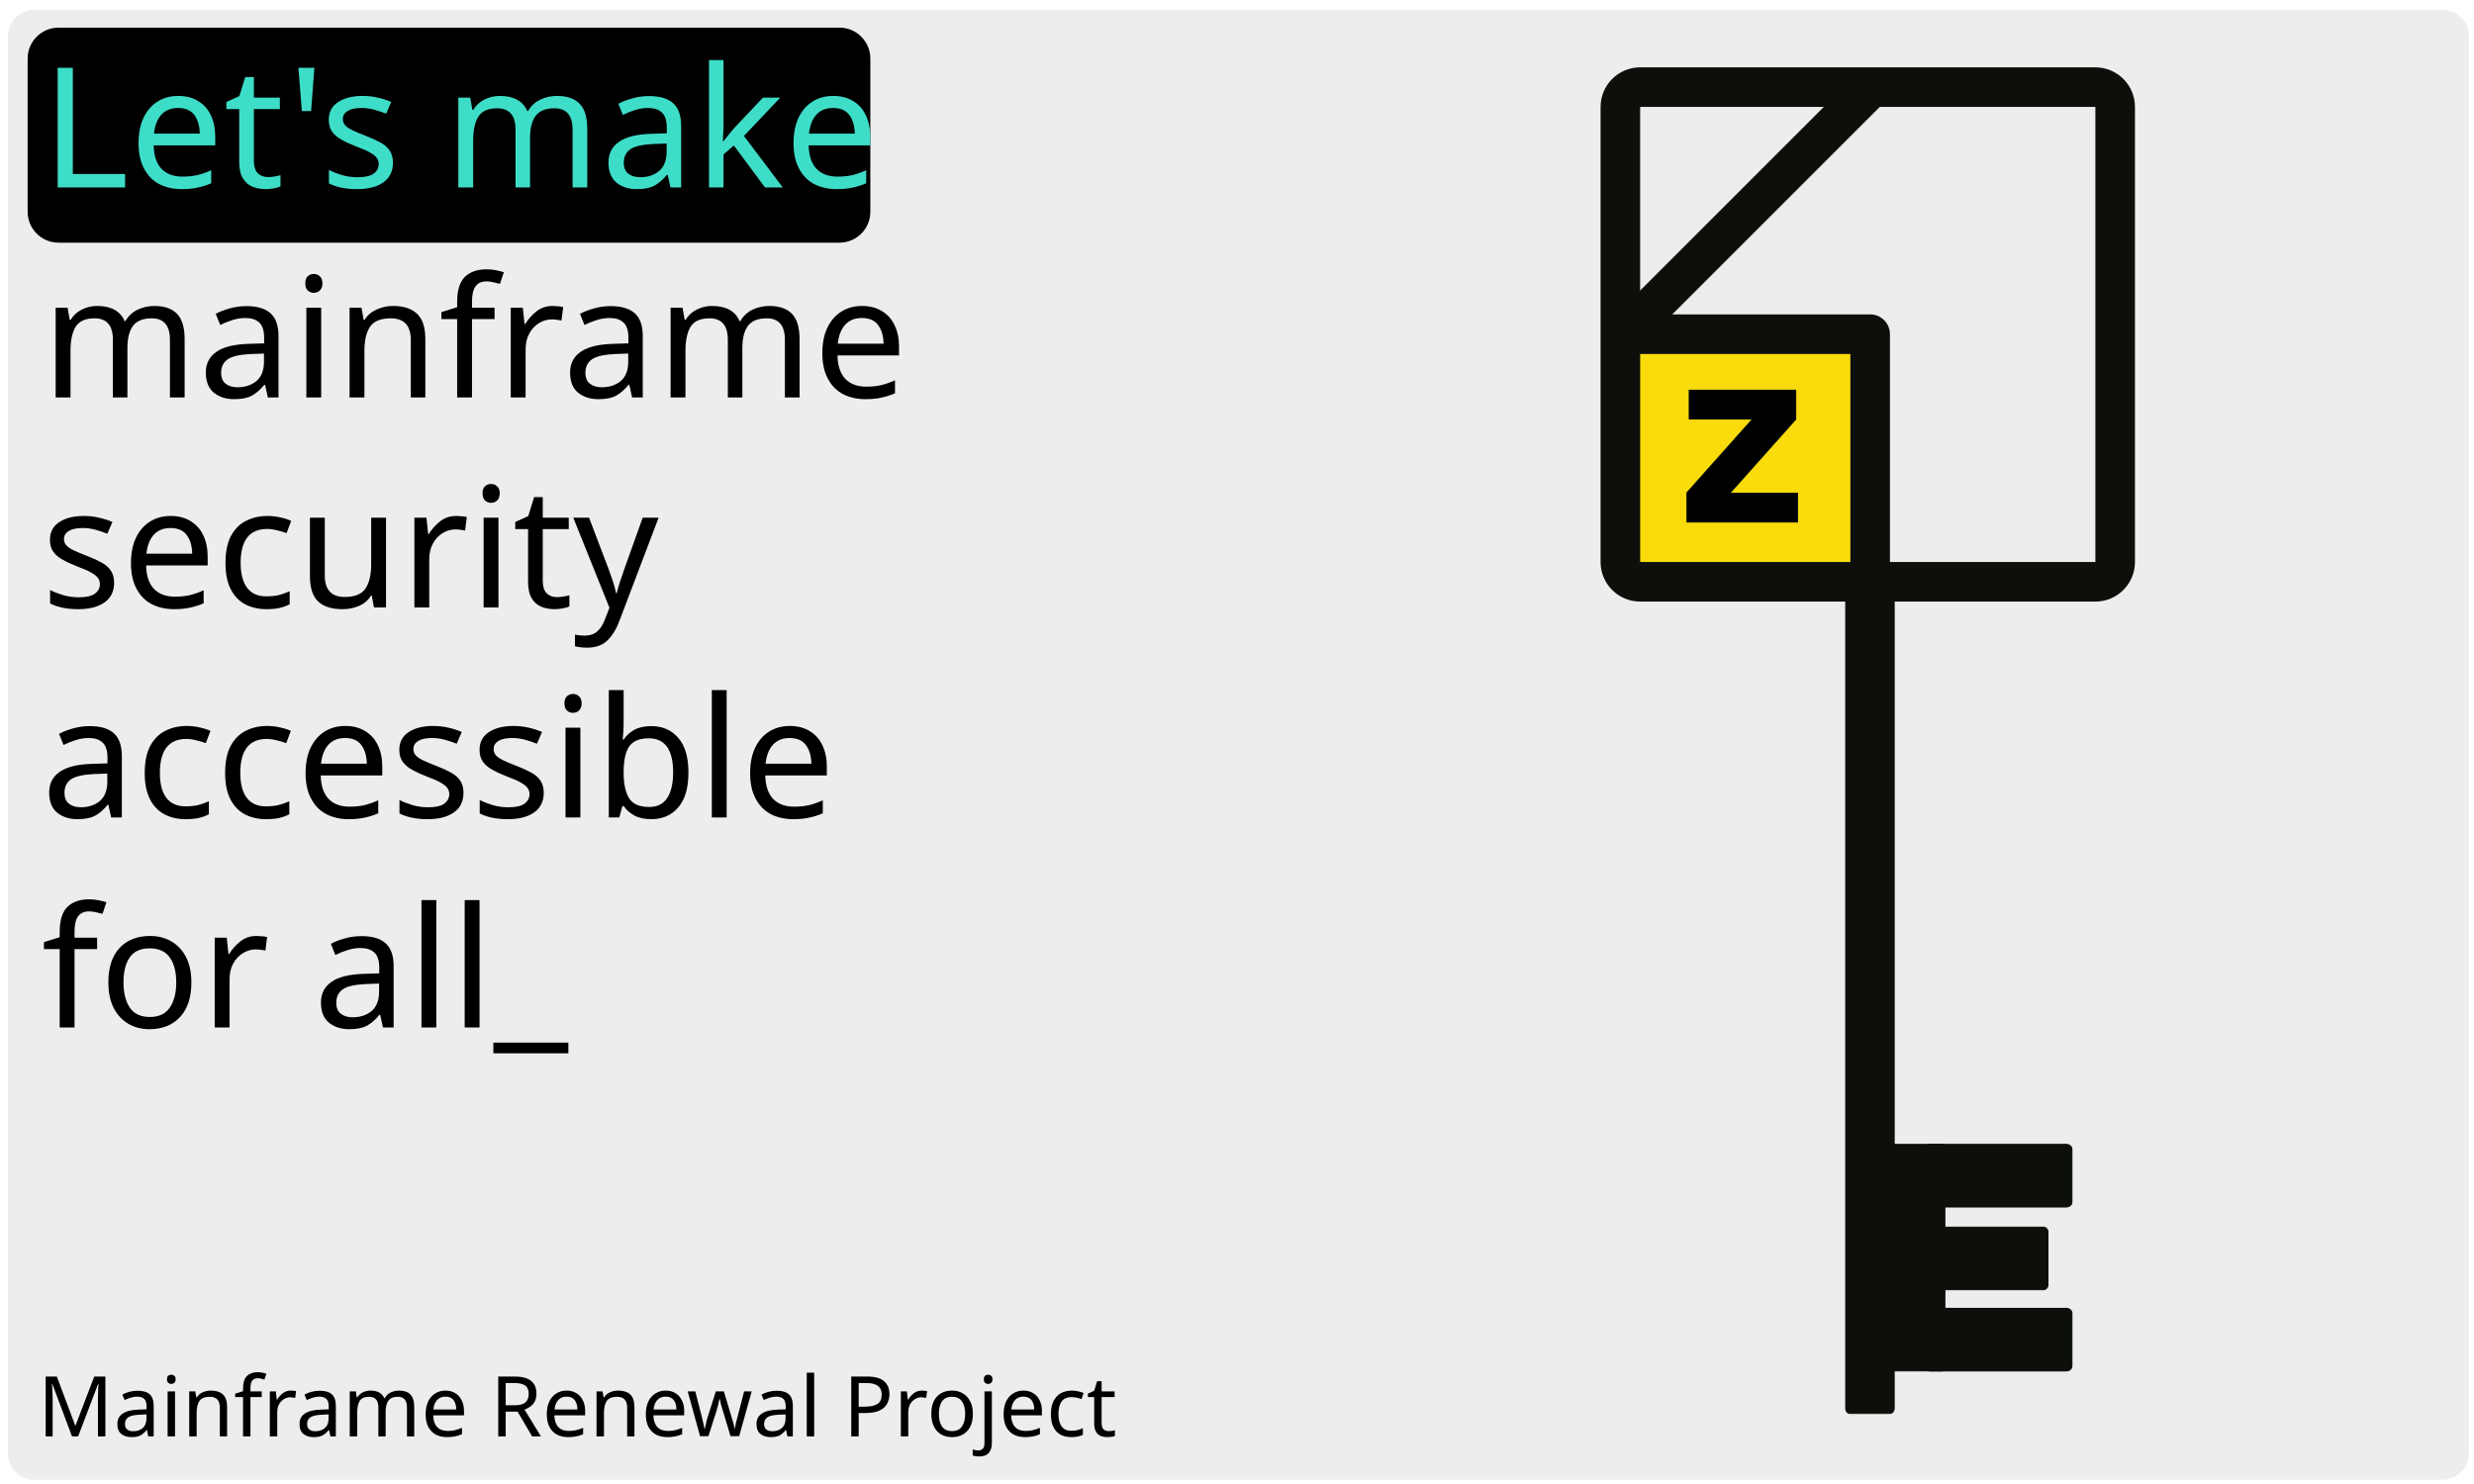
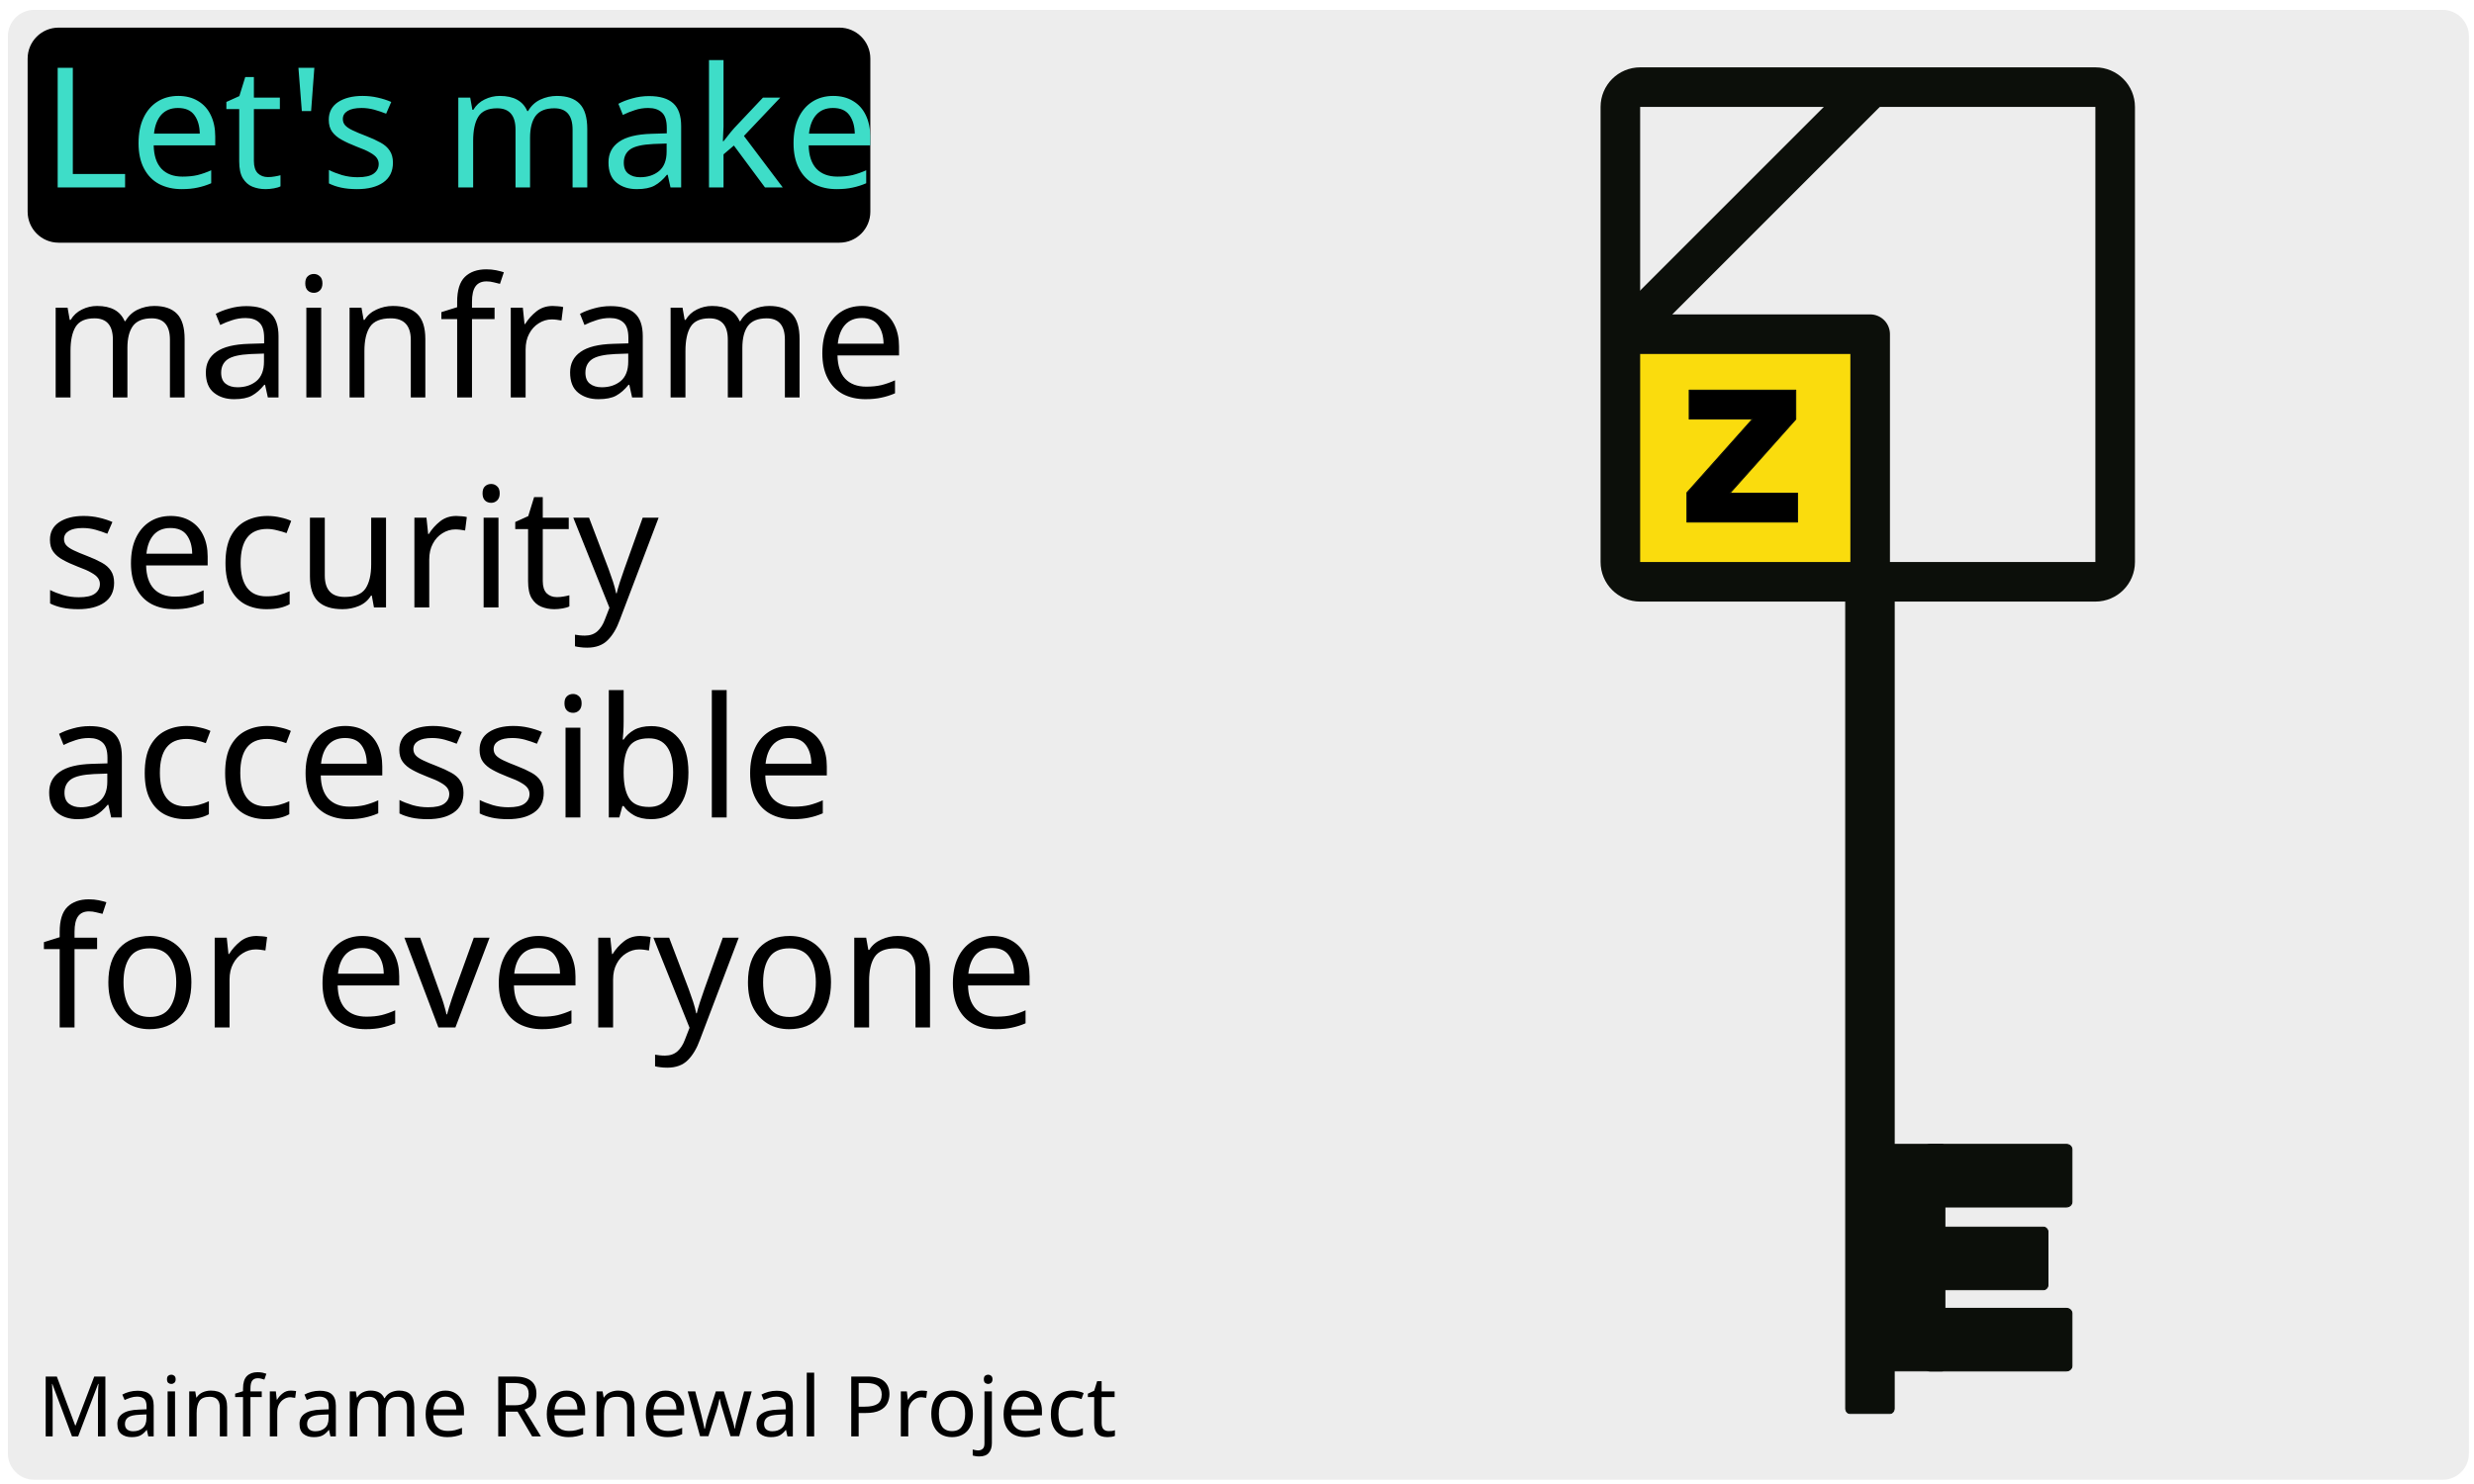
<svg xmlns="http://www.w3.org/2000/svg" width="250mm" height="150mm" viewBox="0 0 250 150" version="1.1" id="svg1">
  <defs id="defs1" />
  <rect style="fill:#ededed;fill-opacity:1;stroke-width:0.564" id="rect8" width="248.689" height="148.576" x="0.798" y="0.997" rx="2.665" />
  <rect style="fill:#000000;fill-opacity:1;stroke-width:0.244" id="rect9" width="85.157" height="21.738" x="2.792" y="2.792" rx="3.128" />
  <g id="layer1">
    <text xml:space="preserve" style="font-size:16.933px;writing-mode:lr-tb;direction:ltr;fill:#000000;stroke-width:0.265" x="4.188" y="18.946" id="text1">
      <tspan style="font-style:normal;font-variant:normal;font-weight:normal;font-stretch:normal;font-size:16.933px;font-family:'IBM Plex Sans';-inkscape-font-specification:'IBM Plex Sans';fill:#3eddc8;fill-opacity:1;stroke-width:0.265" x="4.188" y="18.946" id="tspan2">Let's make</tspan>
      <tspan style="font-style:normal;font-variant:normal;font-weight:normal;font-stretch:normal;font-size:16.933px;font-family:'IBM Plex Sans';-inkscape-font-specification:'IBM Plex Sans';stroke-width:0.265" x="4.188" y="40.173" id="tspan3">mainframe</tspan>
      <tspan style="font-style:normal;font-variant:normal;font-weight:normal;font-stretch:normal;font-size:16.933px;font-family:'IBM Plex Sans';-inkscape-font-specification:'IBM Plex Sans';stroke-width:0.265" x="4.188" y="61.401" id="tspan4">security</tspan>
      <tspan style="font-style:normal;font-variant:normal;font-weight:normal;font-stretch:normal;font-size:16.933px;font-family:'IBM Plex Sans';-inkscape-font-specification:'IBM Plex Sans';stroke-width:0.265" x="4.188" y="82.628" id="tspan5">accessible</tspan>
-       <tspan style="font-style:normal;font-variant:normal;font-weight:normal;font-stretch:normal;font-size:16.933px;font-family:'IBM Plex Sans';-inkscape-font-specification:'IBM Plex Sans';stroke-width:0.265" x="4.188" y="103.855" id="tspan6">for all_</tspan>
+       <tspan style="font-style:normal;font-variant:normal;font-weight:normal;font-stretch:normal;font-size:16.933px;font-family:'IBM Plex Sans';-inkscape-font-specification:'IBM Plex Sans';stroke-width:0.265" x="4.188" y="103.855" id="tspan6">for everyone</tspan>
    </text>
    <g id="layer2" transform="translate(89.5574,-31.85272)">
      <rect style="fill:#fadc0d;fill-opacity:1;stroke:none;stroke-width:4;stroke-linecap:round;stroke-linejoin:round;stroke-dasharray:none;stroke-opacity:1" id="rect6" width="24.559" height="22.192" x="75.269" y="67.296" rx="2" ry="2" />
      <rect style="fill:none;stroke:#0c0f0a;stroke-width:4;stroke-linecap:round;stroke-linejoin:round;stroke-dasharray:none;stroke-opacity:1" id="rect1" width="50" height="50" x="74.182" y="40.66" rx="2" ry="2" />
      <path style="fill:none;stroke:#0c0f0a;stroke-width:4;stroke-linecap:round;stroke-linejoin:round;stroke-dasharray:none;stroke-opacity:1" d="M 99.424,40.805 74.6,65.63 H 99.424 v 24.453" id="path1" />
      <path style="font-weight:bold;font-size:25.4px;font-family:'IBM Plex Sans';-inkscape-font-specification:'IBM Plex Sans Bold';stroke:#0c0f0a;stroke-width:0.1;stroke-linecap:round;stroke-linejoin:round" d="m 80.909,84.622 v -2.972 l 6.629,-7.442 h -6.401 v -2.921 h 10.77 v 2.946 l -6.655,7.468 h 6.833 v 2.921 z" id="text2" aria-label="z" />
      <rect style="fill:#0c0f0a;fill-opacity:1;stroke:#0c0f0a;stroke-width:0.093;stroke-linecap:round;stroke-linejoin:round;stroke-dasharray:none;stroke-opacity:1" id="rect2" width="4.907" height="84.003" x="96.948" y="90.724" rx="0.435" ry="0.5" />
      <rect style="fill:#0c0f0a;fill-opacity:1;stroke:#0c0f0a;stroke-width:0.076;stroke-linecap:round;stroke-linejoin:round;stroke-dasharray:none;stroke-opacity:1" id="rect3" width="7.309" height="22.921" x="99.677" y="147.511" rx="0.289" ry="0.504" />
      <rect style="fill:#0c0f0a;fill-opacity:1;stroke:#0c0f0a;stroke-width:0.106;stroke-linecap:round;stroke-linejoin:round;stroke-dasharray:none;stroke-opacity:1" id="rect4" width="14.894" height="6.324" x="104.918" y="147.526" rx="0.558" ry="0.5" />
      <rect style="fill:#0c0f0a;fill-opacity:1;stroke:#0c0f0a;stroke-width:0.097;stroke-linecap:round;stroke-linejoin:round;stroke-dasharray:none;stroke-opacity:1" id="rect4-5" width="12.48" height="6.333" x="104.914" y="155.887" rx="0.468" ry="0.5" />
      <rect style="fill:#0c0f0a;fill-opacity:1;stroke:#0c0f0a;stroke-width:0.106;stroke-linecap:round;stroke-linejoin:round;stroke-dasharray:none;stroke-opacity:1" id="rect4-5-2" width="14.894" height="6.324" x="104.918" y="164.099" rx="0.558" ry="0.5" />
    </g>
    <text xml:space="preserve" style="font-style:normal;font-variant:normal;font-weight:normal;font-stretch:normal;font-size:8.467px;font-family:'IBM Plex Sans';-inkscape-font-specification:'IBM Plex Sans';writing-mode:lr-tb;direction:ltr;fill:#000000;stroke-width:0.265" x="3.789" y="145.185" id="text7">
      <tspan id="tspan7" style="font-size:8.467px;stroke-width:0.265" x="3.789" y="145.185">Mainframe Renewal Project</tspan>
    </text>
  </g>
</svg>
